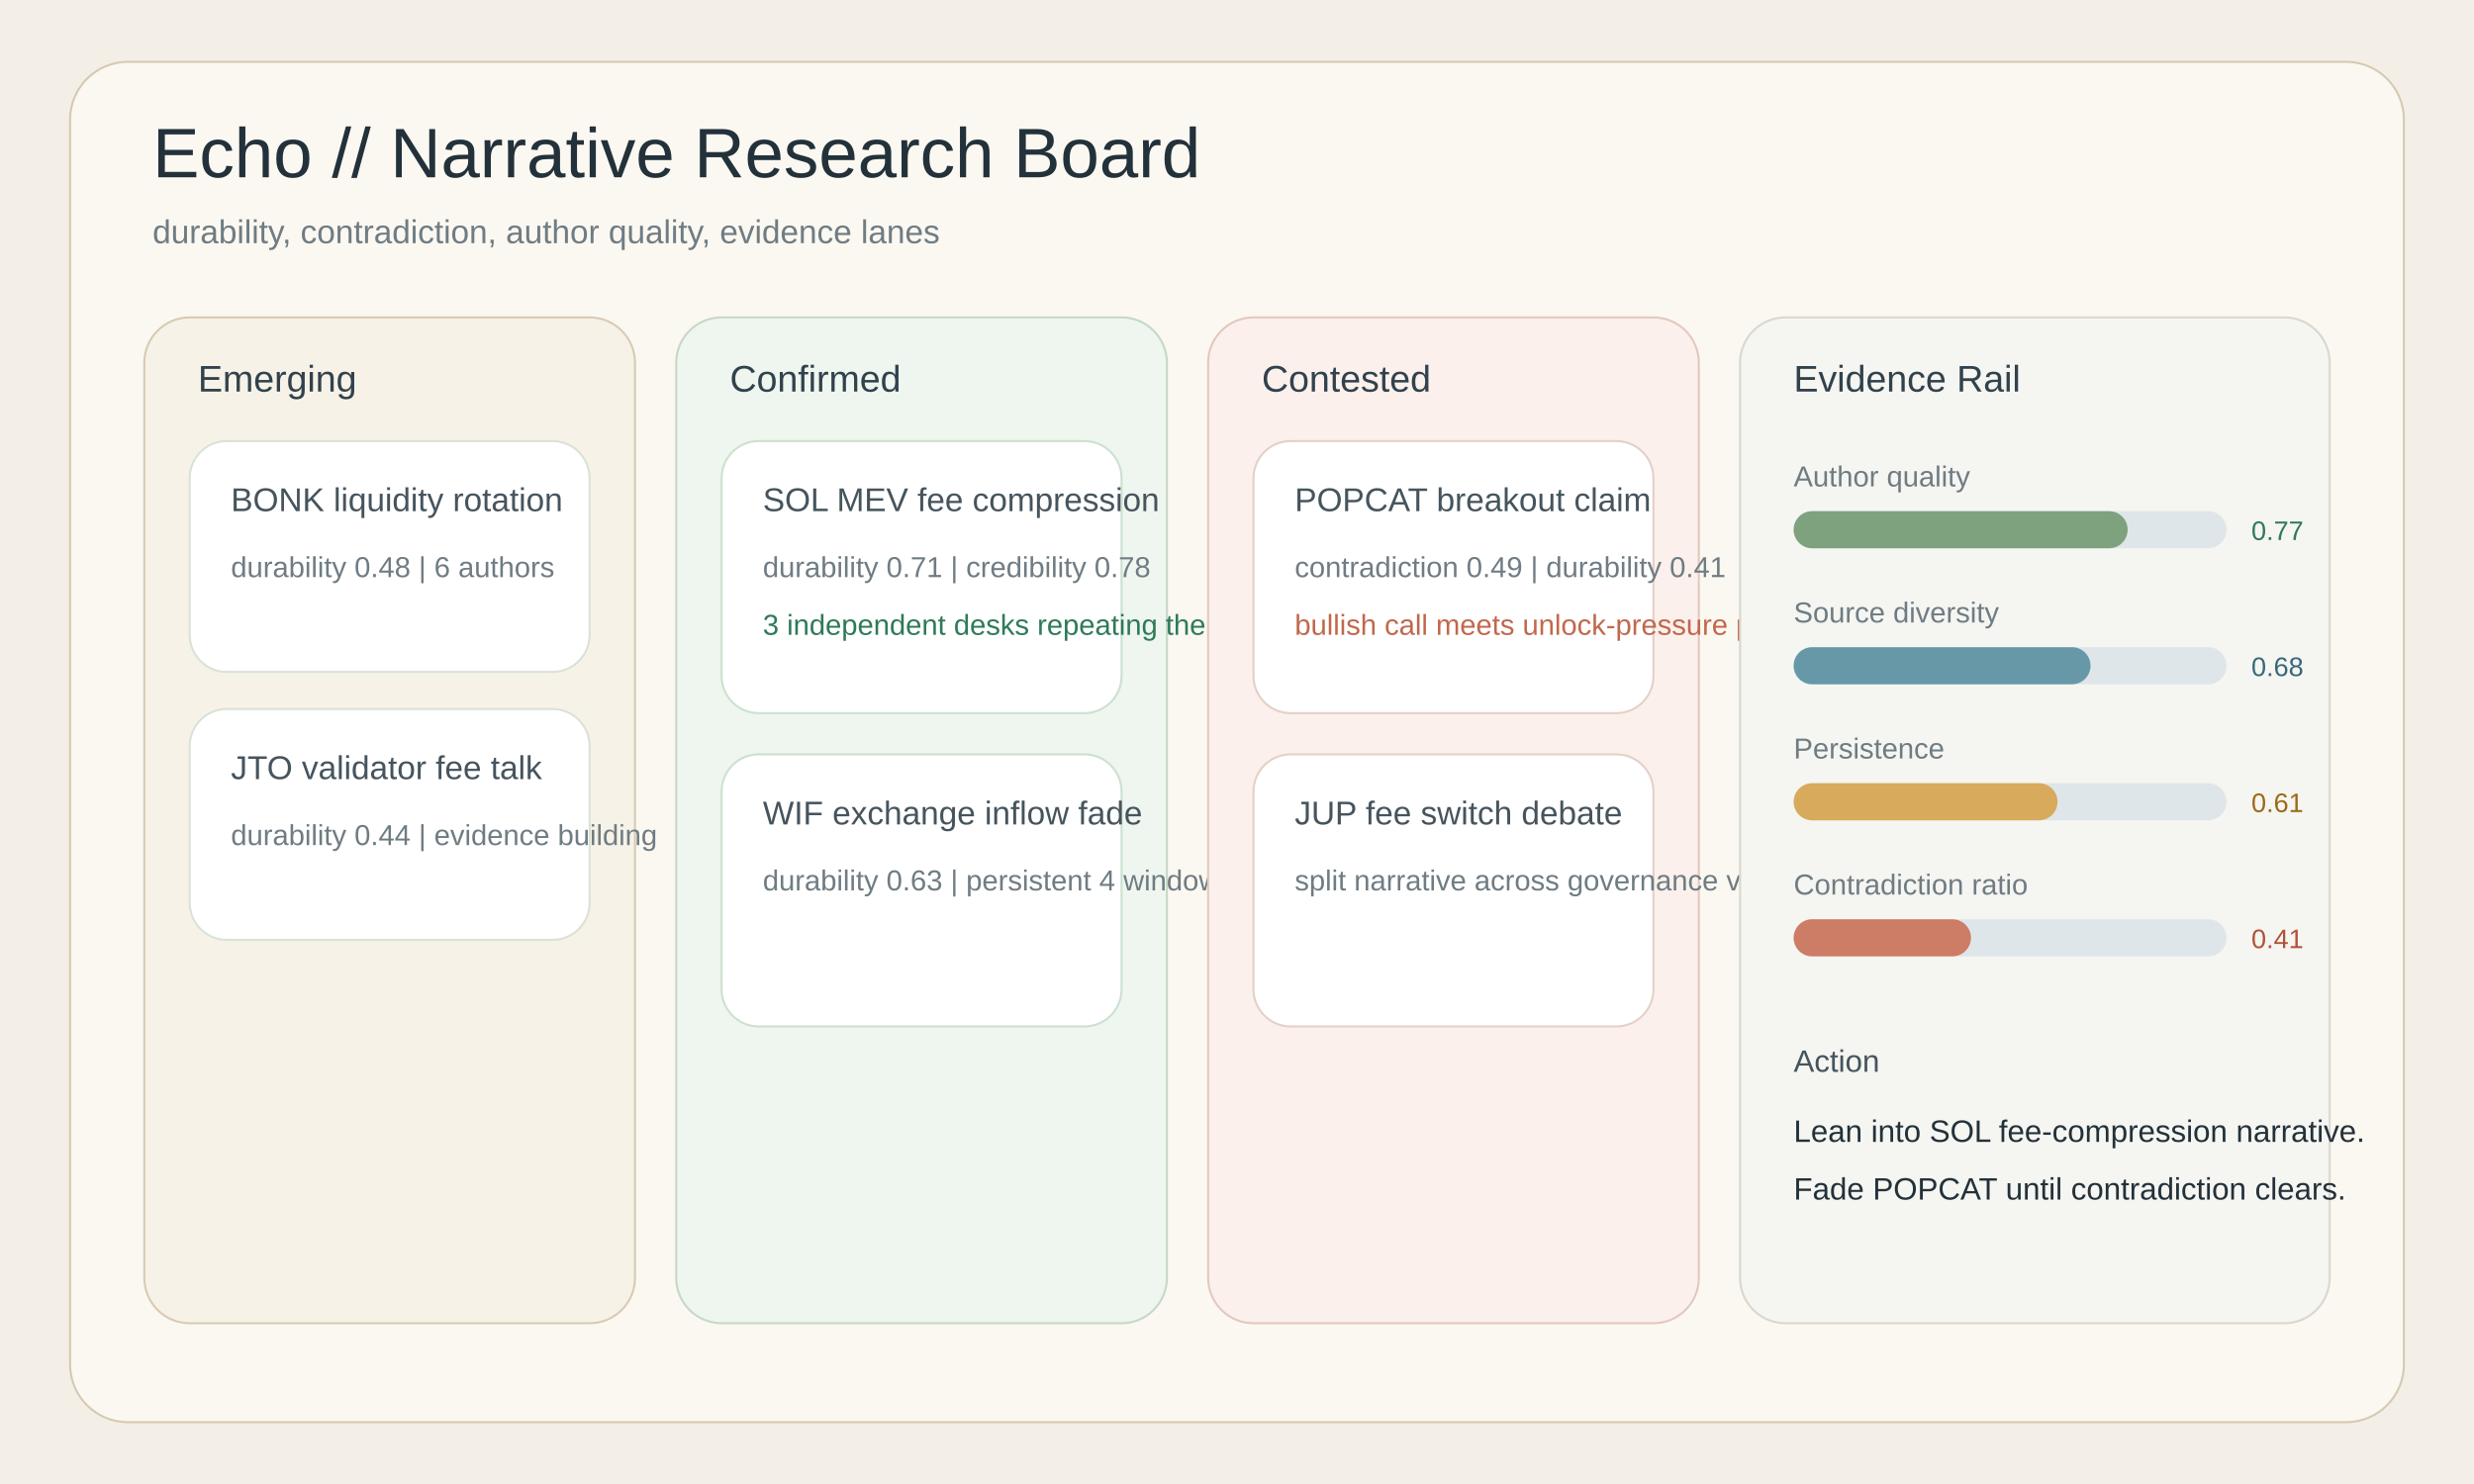
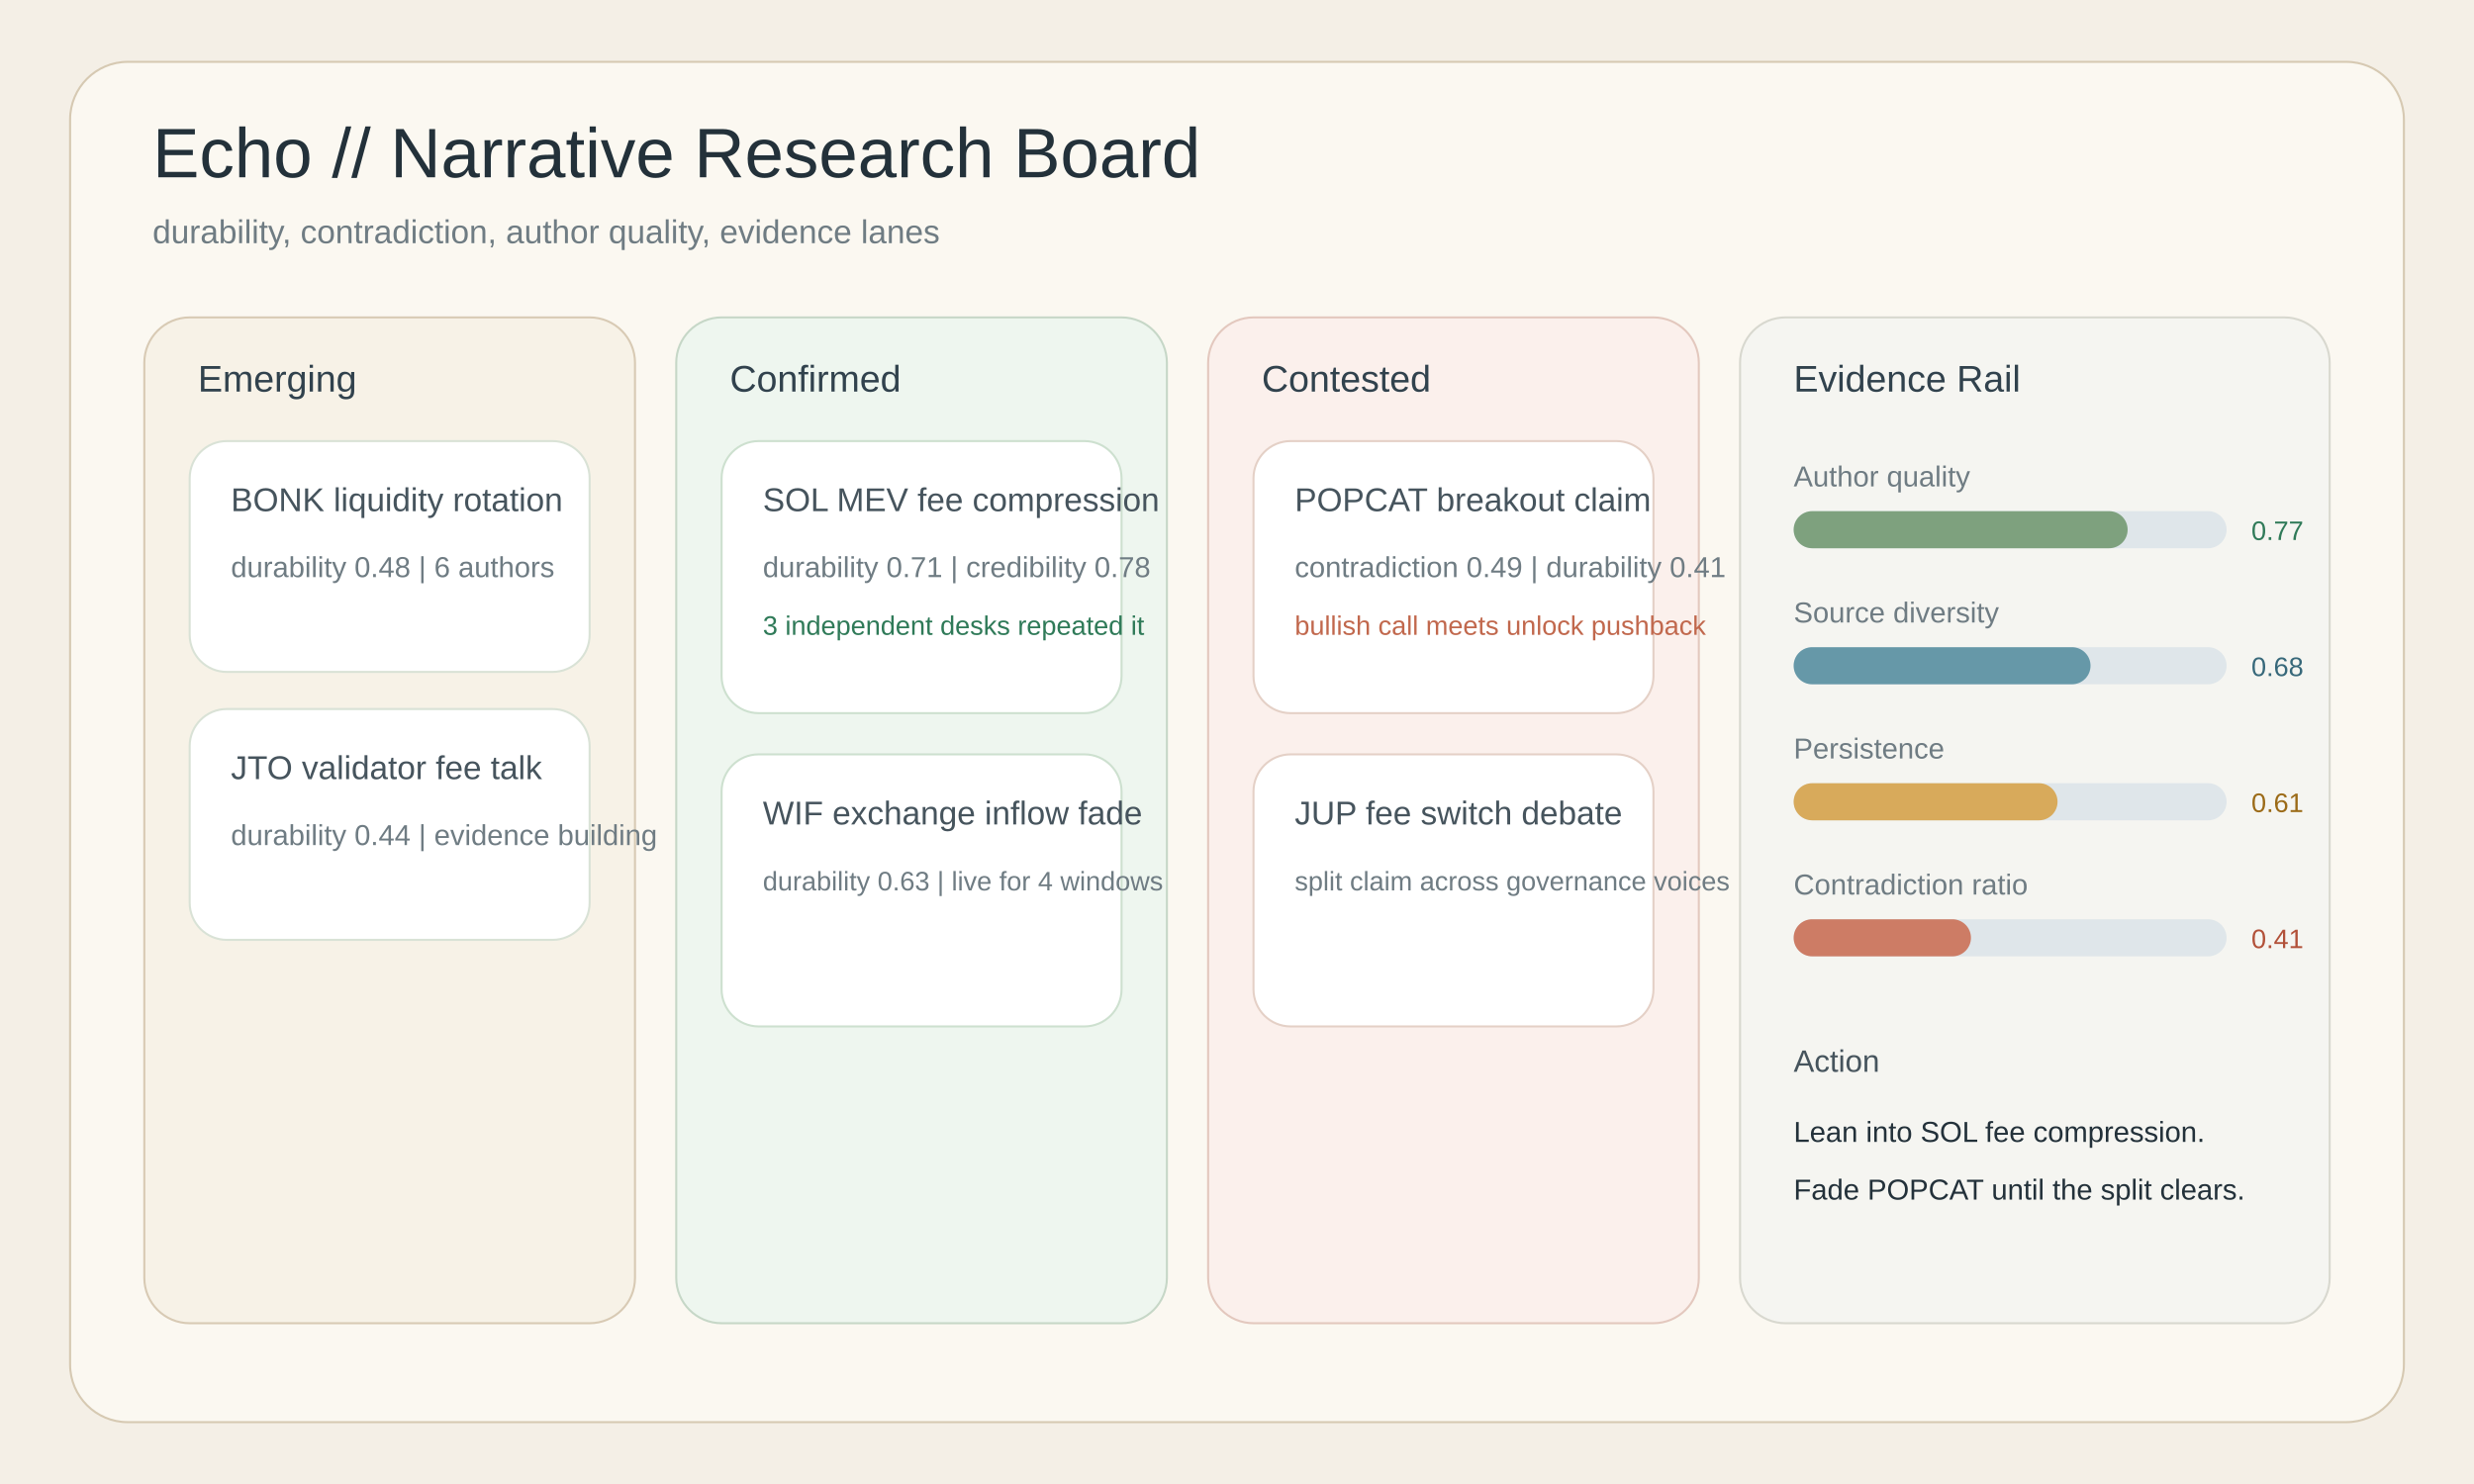
<svg xmlns="http://www.w3.org/2000/svg" viewBox="0 0 1200 720">
  <rect width="1200" height="720" fill="#f4efe6" />
  <rect x="34" y="30" width="1132" height="660" rx="28" fill="#fbf8f1" stroke="#d6c9b2" />
  <text x="74" y="86" fill="#23313a" font-size="34" font-family="Arial">Echo // Narrative Research Board</text>
  <text x="74" y="118" fill="#6f7c83" font-size="16" font-family="Arial">durability, contradiction, author quality, evidence lanes</text>
  <rect x="70" y="154" width="238" height="488" rx="22" fill="#f7f2e7" stroke="#d8cab4" />
  <text x="96" y="190" fill="#31424d" font-size="18" font-family="Arial">Emerging</text>
  <rect x="92" y="214" width="194" height="112" rx="18" fill="#ffffff" stroke="#d9e2d6" />
  <text x="112" y="248" fill="#46545d" font-size="16" font-family="Arial">BONK liquidity rotation</text>
  <text x="112" y="280" fill="#6f7c83" font-size="14" font-family="Arial">durability 0.48 | 6 authors</text>
  <rect x="92" y="344" width="194" height="112" rx="18" fill="#ffffff" stroke="#d9e2d6" />
  <text x="112" y="378" fill="#46545d" font-size="16" font-family="Arial">JTO validator fee talk</text>
  <text x="112" y="410" fill="#6f7c83" font-size="14" font-family="Arial">durability 0.44 | evidence building</text>
  <rect x="328" y="154" width="238" height="488" rx="22" fill="#eef6ef" stroke="#c6d7c7" />
  <text x="354" y="190" fill="#31424d" font-size="18" font-family="Arial">Confirmed</text>
  <rect x="350" y="214" width="194" height="132" rx="18" fill="#ffffff" stroke="#cde0cf" />
  <text x="370" y="248" fill="#46545d" font-size="16" font-family="Arial">SOL MEV fee compression</text>
  <text x="370" y="280" fill="#6f7c83" font-size="14" font-family="Arial">durability 0.71 | credibility 0.78</text>
-   <text x="370" y="308" fill="#2f7a58" font-size="14" font-family="Arial">3 independent desks repeating the same claim</text>
+   <text x="370" y="308" fill="#2f7a58" font-size="13" font-family="Arial">3 independent desks repeated it</text>
  <rect x="350" y="366" width="194" height="132" rx="18" fill="#ffffff" stroke="#cde0cf" />
  <text x="370" y="400" fill="#46545d" font-size="16" font-family="Arial">WIF exchange inflow fade</text>
-   <text x="370" y="432" fill="#6f7c83" font-size="14" font-family="Arial">durability 0.63 | persistent 4 windows</text>
+   <text x="370" y="432" fill="#6f7c83" font-size="13" font-family="Arial">durability 0.63 | live for 4 windows</text>
  <rect x="586" y="154" width="238" height="488" rx="22" fill="#fbf0ec" stroke="#e3c8be" />
  <text x="612" y="190" fill="#31424d" font-size="18" font-family="Arial">Contested</text>
  <rect x="608" y="214" width="194" height="132" rx="18" fill="#ffffff" stroke="#e4d0c6" />
  <text x="628" y="248" fill="#46545d" font-size="16" font-family="Arial">POPCAT breakout claim</text>
  <text x="628" y="280" fill="#6f7c83" font-size="14" font-family="Arial">contradiction 0.49 | durability 0.41</text>
-   <text x="628" y="308" fill="#c1684d" font-size="14" font-family="Arial">bullish call meets unlock-pressure pushback</text>
+   <text x="628" y="308" fill="#c1684d" font-size="13" font-family="Arial">bullish call meets unlock pushback</text>
  <rect x="608" y="366" width="194" height="132" rx="18" fill="#ffffff" stroke="#e4d0c6" />
  <text x="628" y="400" fill="#46545d" font-size="16" font-family="Arial">JUP fee switch debate</text>
-   <text x="628" y="432" fill="#6f7c83" font-size="14" font-family="Arial">split narrative across governance voices</text>
+   <text x="628" y="432" fill="#6f7c83" font-size="13" font-family="Arial">split claim across governance voices</text>
  <rect x="844" y="154" width="286" height="488" rx="22" fill="#f5f5f1" stroke="#d8d8cf" />
  <text x="870" y="190" fill="#31424d" font-size="18" font-family="Arial">Evidence Rail</text>
  <text x="870" y="236" fill="#6f7c83" font-size="14" font-family="Arial">Author quality</text>
  <rect x="870" y="248" width="210" height="18" rx="9" fill="#dfe6ea" />
  <rect x="870" y="248" width="162" height="18" rx="9" fill="#7ea17e" />
  <text x="1092" y="262" fill="#2f7a58" font-size="13" font-family="Arial">0.77</text>
  <text x="870" y="302" fill="#6f7c83" font-size="14" font-family="Arial">Source diversity</text>
  <rect x="870" y="314" width="210" height="18" rx="9" fill="#dfe6ea" />
  <rect x="870" y="314" width="144" height="18" rx="9" fill="#6698a8" />
  <text x="1092" y="328" fill="#37687a" font-size="13" font-family="Arial">0.68</text>
  <text x="870" y="368" fill="#6f7c83" font-size="14" font-family="Arial">Persistence</text>
  <rect x="870" y="380" width="210" height="18" rx="9" fill="#dfe6ea" />
  <rect x="870" y="380" width="128" height="18" rx="9" fill="#d8aa5b" />
  <text x="1092" y="394" fill="#9b6a17" font-size="13" font-family="Arial">0.61</text>
  <text x="870" y="434" fill="#6f7c83" font-size="14" font-family="Arial">Contradiction ratio</text>
  <rect x="870" y="446" width="210" height="18" rx="9" fill="#dfe6ea" />
  <rect x="870" y="446" width="86" height="18" rx="9" fill="#cd7c65" />
  <text x="1092" y="460" fill="#b25139" font-size="13" font-family="Arial">0.41</text>
  <text x="870" y="520" fill="#46545d" font-size="15" font-family="Arial">Action</text>
-   <text x="870" y="554" fill="#23313a" font-size="15" font-family="Arial">Lean into SOL fee-compression narrative.</text>
-   <text x="870" y="582" fill="#23313a" font-size="15" font-family="Arial">Fade POPCAT until contradiction clears.</text>
+   <text x="870" y="554" fill="#23313a" font-size="14" font-family="Arial">Lean into SOL fee compression.</text>
+   <text x="870" y="582" fill="#23313a" font-size="14" font-family="Arial">Fade POPCAT until the split clears.</text>
</svg>
